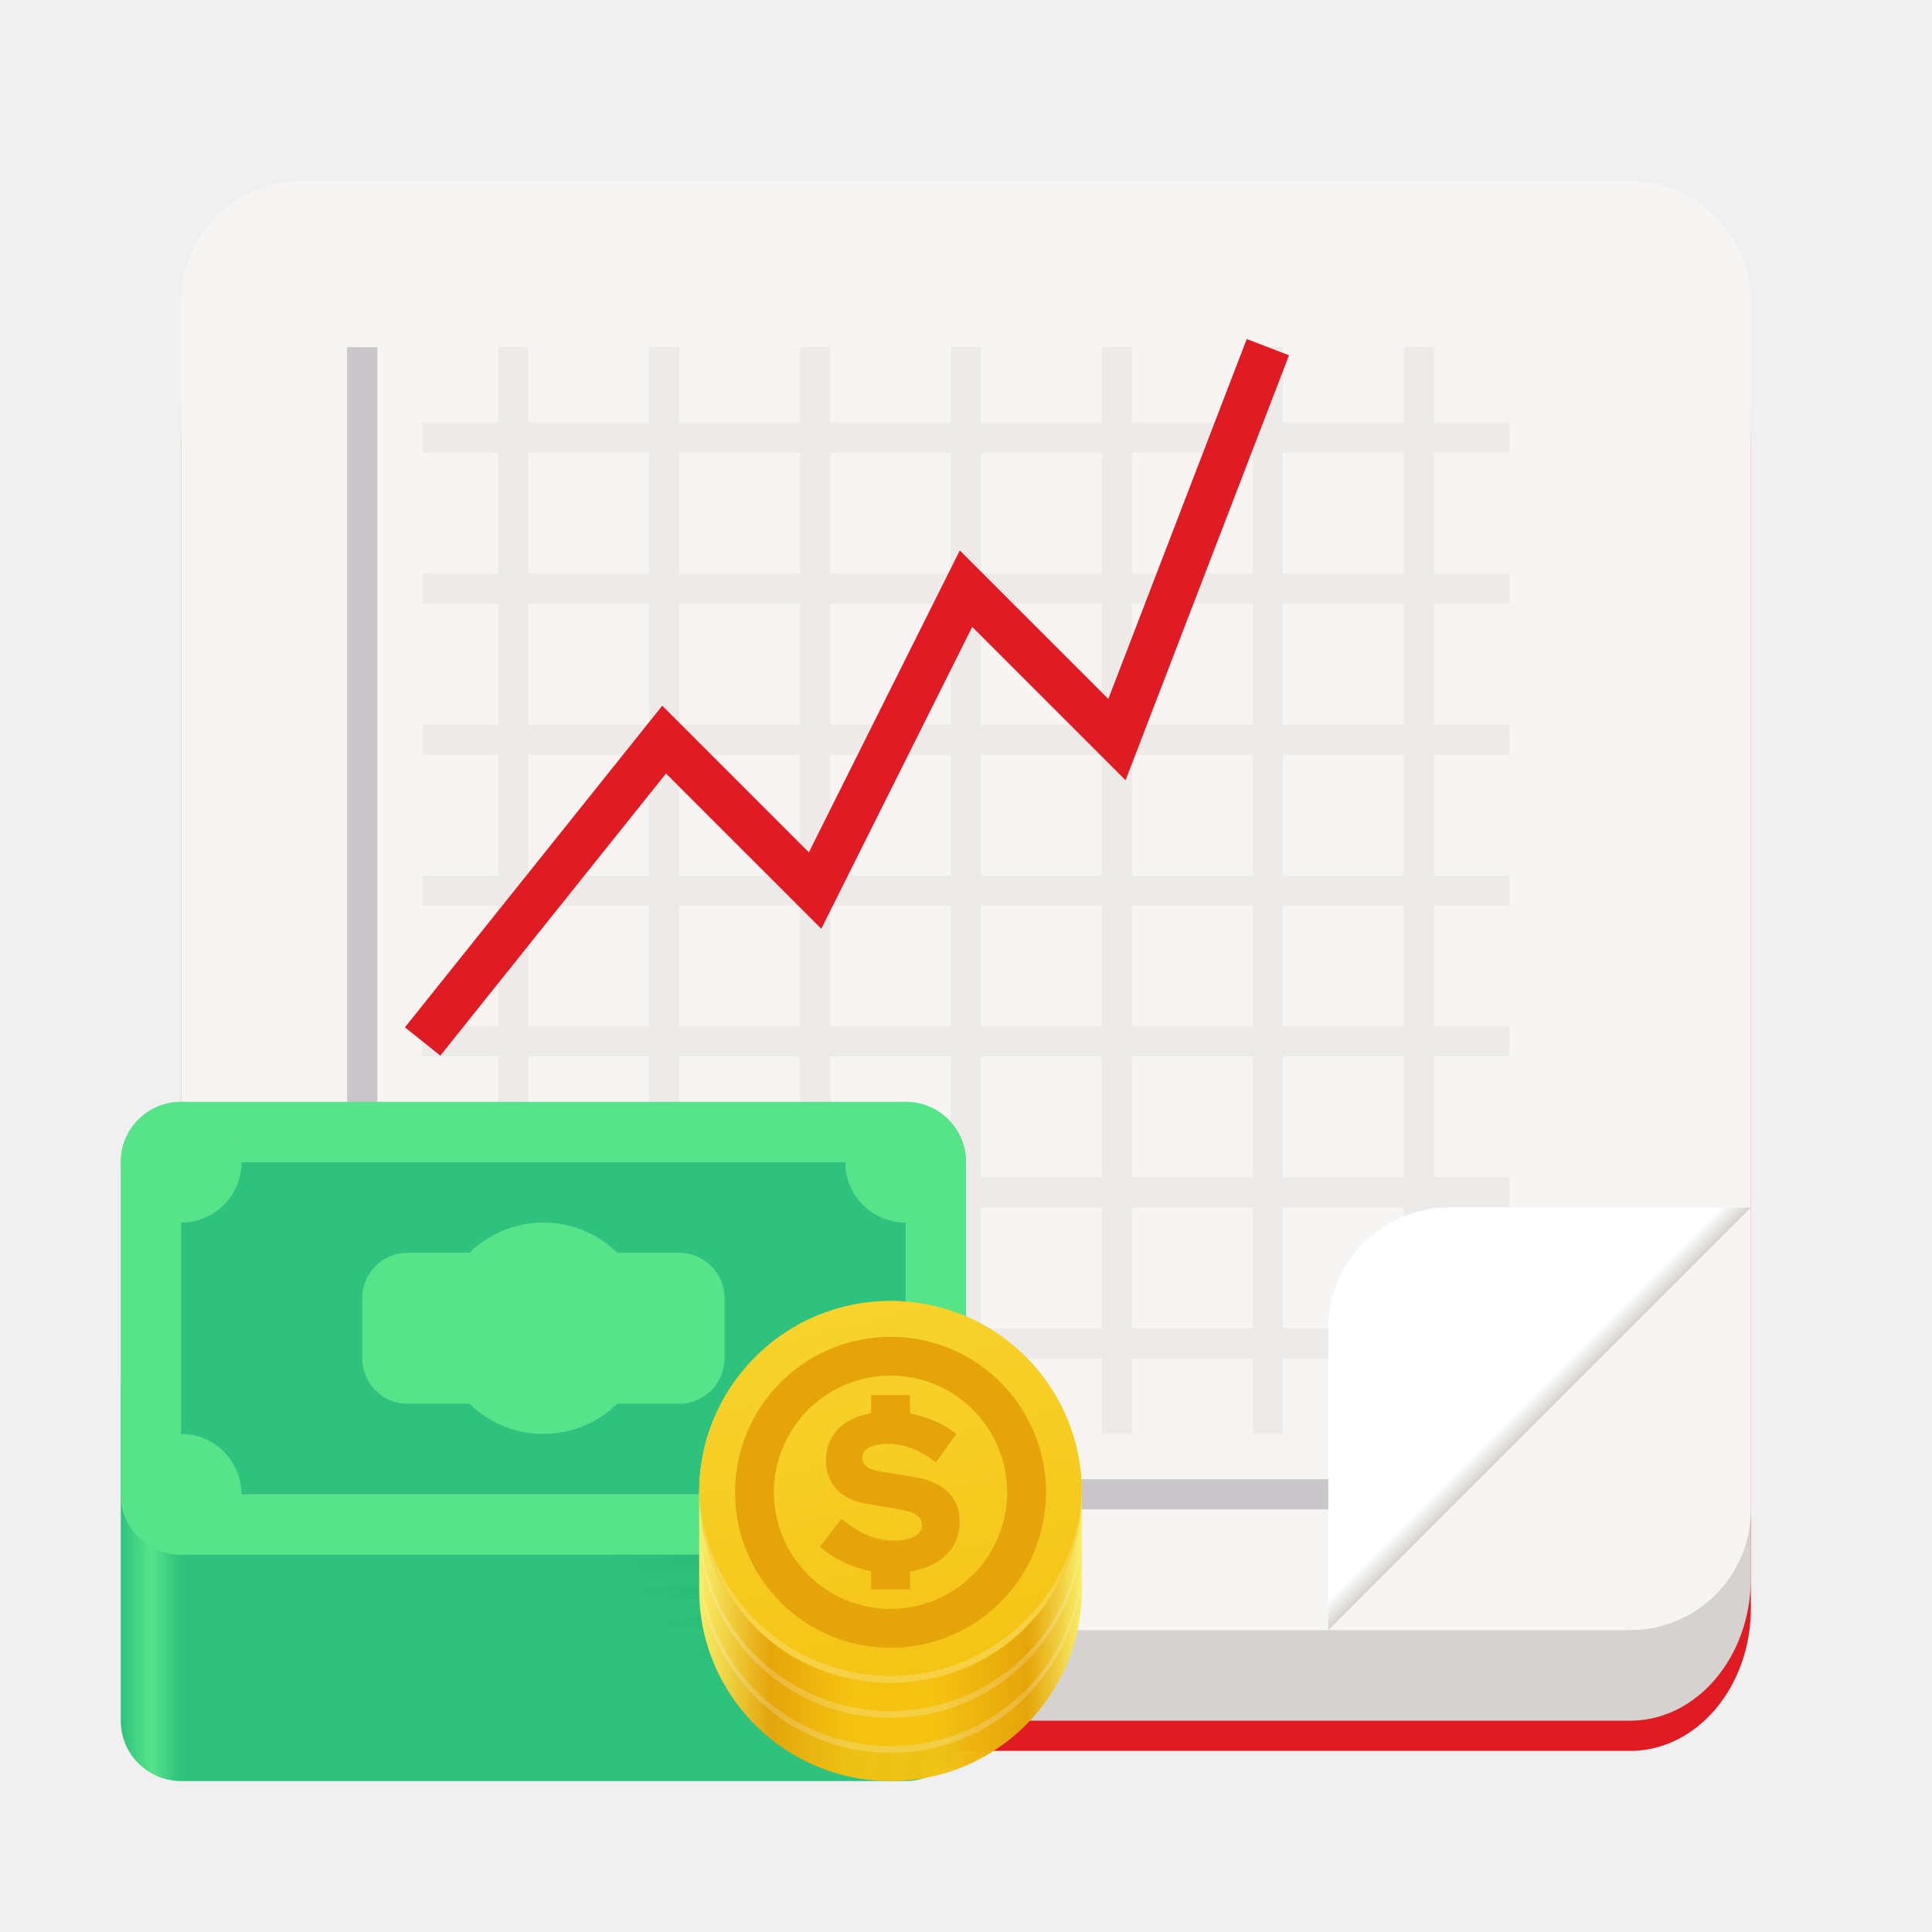
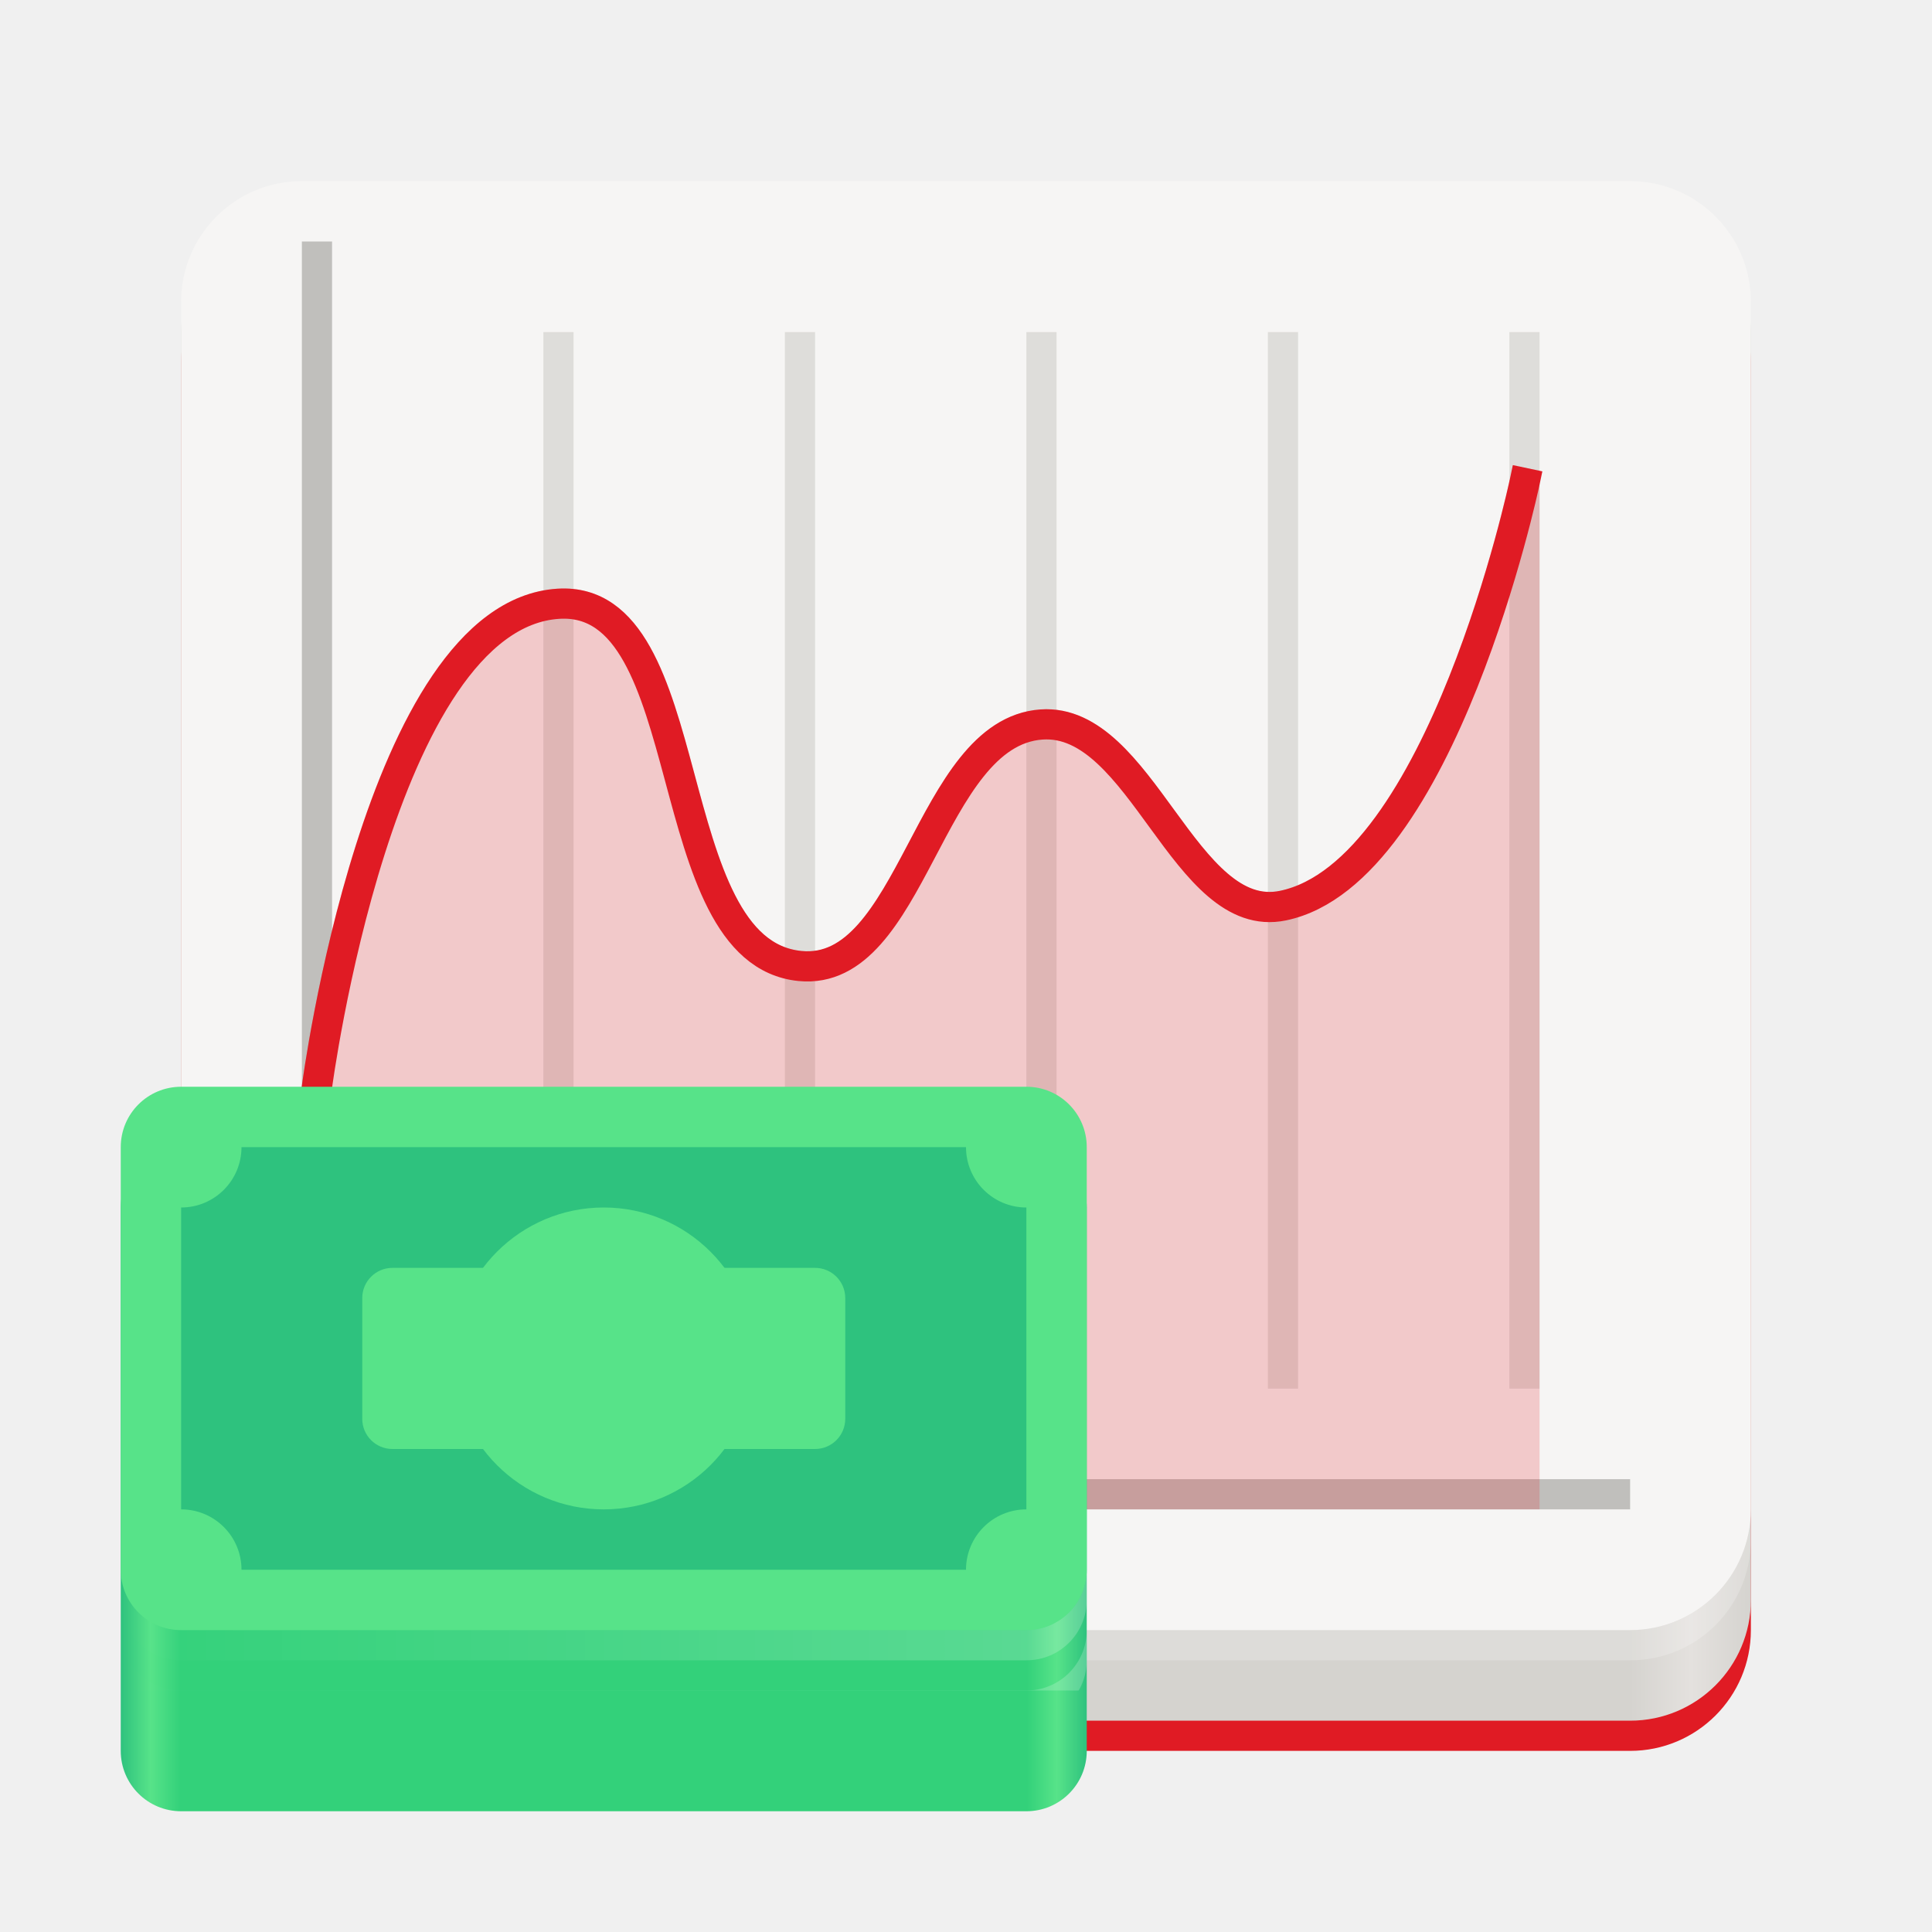
<svg xmlns="http://www.w3.org/2000/svg" xmlns:xlink="http://www.w3.org/1999/xlink" height="128px" viewBox="0 0 128 128" width="128px">
-   <filter id="a" height="100%" width="100%" x="0%" y="0%">
+   <linearGradient id="a" gradientUnits="userSpaceOnUse" x1="12" x2="116" y1="114" y2="114">
+     <stop offset="0" stop-color="#d5d3cf" />
+     <stop offset="0.038" stop-color="#e4e1de" />
+     <stop offset="0.077" stop-color="#d5d3cf" />
+     <stop offset="0.923" stop-color="#d5d3cf" />
+     <stop offset="0.962" stop-color="#e4e1de" />
+     <stop offset="1" stop-color="#d5d3cf" />
+   </linearGradient>
+   <filter id="b" height="100%" width="100%" x="0%" y="0%">
    <feColorMatrix in="SourceGraphic" type="matrix" values="0 0 0 0 1 0 0 0 0 1 0 0 0 0 1 0 0 0 1 0" />
  </filter>
-   <mask id="b">
-     <g filter="url(#a)">
-       <rect fill-opacity="0.3" height="128" width="128" />
+   <mask id="c">
+     <g filter="url(#b)">
+       <rect fill-opacity="0.2" height="128" width="128" />
    </g>
  </mask>
-   <clipPath id="c">
-     <rect height="128" width="128" />
+   <clipPath id="d">
+     <rect height="152" width="192" />
  </clipPath>
-   <clipPath id="d">
-     <path d="m 88 80 h 28 v 28 h -28 z m 0 0" />
+   <mask id="e">
+     <g filter="url(#b)">
+       <rect fill-opacity="0.2" height="128" width="128" />
+     </g>
+   </mask>
+   <clipPath id="f">
+     <rect height="152" width="192" />
  </clipPath>
-   <clipPath id="e">
-     <path d="m 116 80 l -28 28 h -8 v -36 h 36 z m 0 0" />
-   </clipPath>
-   <linearGradient id="f" gradientTransform="matrix(0 0.25 0.25 0 83 8.000003)" gradientUnits="userSpaceOnUse" x1="344" x2="340" y1="76" y2="72">
-     <stop offset="0" stop-color="#d5d3cf" />
-     <stop offset="1" stop-color="#ffffff" />
-   </linearGradient>
-   <linearGradient id="g" gradientUnits="userSpaceOnUse" x1="8" x2="64" y1="114" y2="114">
+   <linearGradient id="g" gradientUnits="userSpaceOnUse" x1="8" x2="72" y1="120" y2="120">
    <stop offset="0" stop-color="#2ec27e" />
-     <stop offset="0.036" stop-color="#57e389" />
-     <stop offset="0.071" stop-color="#2ec27e" />
-     <stop offset="0.929" stop-color="#2ec27e" />
-     <stop offset="0.964" stop-color="#57e389" />
+     <stop offset="0.031" stop-color="#57e389" />
+     <stop offset="0.062" stop-color="#33d17a" />
+     <stop offset="0.938" stop-color="#33d17a" />
+     <stop offset="0.969" stop-color="#57e389" />
    <stop offset="1" stop-color="#2ec27e" />
  </linearGradient>
  <mask id="h">
-     <g filter="url(#a)">
-       <rect fill-opacity="0.1" height="128" width="128" />
+     <g filter="url(#b)">
+       <rect fill-opacity="0.2" height="128" width="128" />
    </g>
  </mask>
-   <clipPath id="i">
-     <rect height="128" width="128" />
+   <linearGradient id="i" gradientUnits="userSpaceOnUse">
+     <stop offset="0" stop-color="#ffffff" stop-opacity="0" />
+     <stop offset="1" stop-color="#ffffff" />
+   </linearGradient>
+   <linearGradient id="j" x1="16" x2="80" xlink:href="#i" y1="123" y2="123" />
+   <clipPath id="k">
+     <rect height="152" width="192" />
  </clipPath>
-   <mask id="j">
-     <g filter="url(#a)">
-       <rect fill-opacity="0.104" height="128" width="128" />
+   <mask id="l">
+     <g filter="url(#b)">
+       <rect fill-opacity="0.2" height="128" width="128" />
    </g>
  </mask>
-   <radialGradient id="k" cx="448.01" cy="51.544" gradientTransform="matrix(0.0936395 0 0 0.052856 19.04442 100.1495)" gradientUnits="userSpaceOnUse" r="224">
-     <stop offset="0" />
-     <stop offset="1" stop-opacity="0" />
-   </radialGradient>
-   <clipPath id="l">
-     <rect height="128" width="128" />
+   <linearGradient id="m" x1="16" x2="80" xlink:href="#i" y1="127" y2="127" />
+   <clipPath id="n">
+     <rect height="152" width="192" />
  </clipPath>
-   <linearGradient id="m" gradientUnits="userSpaceOnUse">
-     <stop offset="0" stop-color="#f9f06b" />
-     <stop offset="0.187" stop-color="#e5a50a" stop-opacity="0.984" />
-     <stop offset="0.393" stop-color="#f5c211" stop-opacity="0.969" />
-     <stop offset="0.617" stop-color="#f5c211" stop-opacity="0.957" />
-     <stop offset="0.855" stop-color="#e5a50a" />
-     <stop offset="1" stop-color="#f9f06b" />
-   </linearGradient>
-   <linearGradient id="n" gradientTransform="matrix(0.228374 0 0 0.22838 44.3843 89.33654)" x1="8" x2="120" xlink:href="#m" y1="236" y2="236" />
-   <linearGradient id="o" gradientTransform="matrix(0.228374 0 0 0.22838 44.3843 87.01458)" x1="8" x2="120" xlink:href="#m" y1="236" y2="236" />
-   <linearGradient id="p" gradientTransform="matrix(0.228374 0 0 0.22838 44.3843 84.69262)" x1="8" x2="120" xlink:href="#m" y1="236" y2="236" />
-   <linearGradient id="q" gradientTransform="matrix(0.149387 0.149387 -0.149387 0.149387 84.54535 54.20223)" gradientUnits="userSpaceOnUse" x1="139.477" x2="25.039" y1="259.588" y2="189.37">
-     <stop offset="0" stop-color="#f5c211" />
-     <stop offset="1" stop-color="#f6d32d" />
-   </linearGradient>
-   <path d="m 108 116 h -88 c -4.418 0 -8 -4.234 -8 -9.453 v -77.094 c 0 -5.219 3.582 -9.453 8 -9.453 h 88 c 4.418 0 8 4.234 8 9.453 v 77.094 c 0 5.219 -3.582 9.453 -8 9.453 z m 0 0" fill="#e01b24" />
-   <path d="m 108 114 h -88 c -4.418 0 -8 -4.234 -8 -9.453 v -77.094 c 0 -5.219 3.582 -9.453 8 -9.453 h 88 c 4.418 0 8 4.234 8 9.453 v 77.094 c 0 5.219 -3.582 9.453 -8 9.453 z m 0 0" fill="#d5d3cf" />
-   <path d="m 108 108 h -88 c -4.418 0 -8 -3.582 -8 -8 v -80 c 0 -4.418 3.582 -8 8 -8 h 88 c 4.418 0 8 3.582 8 8 v 80 c 0 4.418 -3.582 8 -8 8 z m 0 0" fill="#f6f5f4" />
-   <g clip-path="url(#c)" fill="none" mask="url(#b)" stroke-width="2">
-     <g stroke="#d5d3cf">
-       <path d="m 28 202 h 72" transform="matrix(1 0 0 1 0.000003 -173)" />
-       <path d="m 28 212 h 72" transform="matrix(1 0 0 1 0.000003 -173)" />
-       <path d="m 28 222 h 72" transform="matrix(1 0 0 1 0.000003 -173)" />
-       <path d="m 28 232 h 72" transform="matrix(1 0 0 1 0.000003 -173)" />
-       <path d="m 28 242 h 72" transform="matrix(1 0 0 1 0.000003 -173)" />
-       <path d="m 28 252 h 72" transform="matrix(1 0 0 1 0.000003 -173)" />
-       <path d="m 28 262 h 72" transform="matrix(1 0 0 1 0.000003 -173)" />
+   <mask id="o">
+     <g filter="url(#b)">
+       <rect fill-opacity="0.2" height="128" width="128" />
    </g>
-     <path d="m 28 272 h 66" stroke="#5e5c64" transform="matrix(1 0 0 1 0.000003 -173)" />
-     <path d="m 94 196 v 72" stroke="#d5d3cf" transform="matrix(1 0 0 1 0.000003 -173)" />
-     <path d="m 84 196 v 72" stroke="#d5d3cf" transform="matrix(1 0 0 1 0.000003 -173)" />
-     <path d="m 74 196 v 72" stroke="#d5d3cf" transform="matrix(1 0 0 1 0.000003 -173)" />
-     <path d="m 64 196 v 72" stroke="#d5d3cf" transform="matrix(1 0 0 1 0.000003 -173)" />
-     <path d="m 54 196 v 72" stroke="#d5d3cf" transform="matrix(1 0 0 1 0.000003 -173)" />
-     <path d="m 44 196 v 72" stroke="#d5d3cf" transform="matrix(1 0 0 1 0.000003 -173)" />
-     <path d="m 34 196 v 72" stroke="#d5d3cf" transform="matrix(1 0 0 1 0.000003 -173)" />
-     <path d="m 24 196 v 66" stroke="#5e5c64" transform="matrix(1 0 0 1 0.000003 -173)" />
+   </mask>
+   <linearGradient id="p" x1="16" x2="80" xlink:href="#i" y1="131" y2="131" />
+   <clipPath id="q">
+     <rect height="152" width="192" />
+   </clipPath>
+   <path d="m 20 16 h 88 c 4.418 0 8 3.582 8 8 v 84 c 0 4.418 -3.582 8 -8 8 h -88 c -4.418 0 -8 -3.582 -8 -8 v -84 c 0 -4.418 3.582 -8 8 -8 z m 0 0" fill="#e01b24" />
+   <path d="m 20 14 h 88 c 4.418 0 8 3.582 8 8 v 84 c 0 4.418 -3.582 8 -8 8 h -88 c -4.418 0 -8 -3.582 -8 -8 v -84 c 0 -4.418 3.582 -8 8 -8 z m 0 0" fill="url(#a)" />
+   <path d="m 20 12 h 88 c 4.418 0 8 3.582 8 8 v 80 c 0 4.418 -3.582 8 -8 8 h -88 c -4.418 0 -8 -3.582 -8 -8 v -80 c 0 -4.418 3.582 -8 8 -8 z m 0 0" fill="#f6f5f4" />
+   <g clip-path="url(#d)" mask="url(#c)" transform="matrix(1 0 0 1 -8 -16)">
+     <path d="m 20 116 v 2 c 0 4.434 3.566 8 8 8 h 88 c 4.434 0 8 -3.566 8 -8 v -2 c 0 4.434 -3.566 8 -8 8 h -88 c -4.434 0 -8 -3.566 -8 -8 z m 0 0" fill="#ffffff" />
  </g>
-   <g clip-path="url(#d)">
-     <g clip-path="url(#e)">
-       <path d="m 88 88 v 20 c 0 4.418 3.582 8 8 8 h 20 c 4.418 0 8 -3.582 8 -8 v -20 c 0 -4.418 -3.582 -8 -8 -8 h -20 c -4.418 0 -8 3.582 -8 8 z m 0 0" fill="url(#f)" />
-     </g>
+   <path d="m 22 16 v 88 h -2 v -88 z m 0 0" fill="#c0bfbc" />
+   <path d="m 16 98 h 92 v 2 h -92 z m 0 0" fill="#c0bfbc" />
+   <g fill="#deddda">
+     <path d="m 36 22 h 2 v 70 h -2 z m 0 0" />
+     <path d="m 52 22 h 2 v 70 h -2 z m 0 0" />
+     <path d="m 68 22 h 2 v 70 h -2 z m 0 0" />
+     <path d="m 84 22 h 2 v 70 h -2 z m 0 0" />
+     <path d="m 100 22 h 2 v 70 h -2 z m 0 0" />
  </g>
-   <path d="m 12 88 h 48 c 2.211 0 4 1.789 4 4 v 22 c 0 2.211 -1.789 4 -4 4 h -48 c -2.211 0 -4 -1.789 -4 -4 v -22 c 0 -2.211 1.789 -4 4 -4 z m 0 0" fill="url(#g)" />
-   <path d="m 12 73 h 48 c 2.211 0 4 1.789 4 4 v 22 c 0 2.211 -1.789 4 -4 4 h -48 c -2.211 0 -4 -1.789 -4 -4 v -22 c 0 -2.211 1.789 -4 4 -4 z m 0 0" fill="#57e389" />
-   <path d="m 12 77 h 48 v 22 h -48 z m 0 0" fill="#2ec27e" />
-   <g fill="#57e389">
-     <path d="m 43 88 c 0 3.867 -3.133 7 -7 7 s -7 -3.133 -7 -7 s 3.133 -7 7 -7 s 7 3.133 7 7 z m 0 0" />
-     <path d="m 16 77 c 0 2.211 -1.793 4 -4 4 c -2.211 0 -4 -1.789 -4 -4 s 1.789 -4 4 -4 c 2.207 0 4 1.789 4 4 z m 0 0" />
-     <path d="m 16 99 c 0 2.211 -1.793 4 -4 4 c -2.211 0 -4 -1.789 -4 -4 s 1.789 -4 4 -4 c 2.207 0 4 1.789 4 4 z m 0 0" />
-     <path d="m 64 77 c 0 2.211 -1.789 4 -4 4 s -4 -1.789 -4 -4 s 1.789 -4 4 -4 s 4 1.789 4 4 z m 0 0" />
-     <path d="m 64 99 c 0 2.211 -1.789 4 -4 4 s -4 -1.789 -4 -4 s 1.789 -4 4 -4 s 4 1.789 4 4 z m 0 0" />
-     <path d="m 27 83 h 18 c 1.656 0 3 1.344 3 3 v 4 c 0 1.656 -1.344 3 -3 3 h -18 c -1.656 0 -3 -1.344 -3 -3 v -4 c 0 -1.656 1.344 -3 3 -3 z m 0 0" />
+   <g clip-path="url(#f)" mask="url(#e)" transform="matrix(1 0 0 1 -8 -16)">
+     <path d="m 108.02 47.793 s -1.355 6.387 -4 13.02 c -1.324 3.316 -2.973 6.684 -4.887 9.301 c -1.914 2.621 -4.07 4.441 -6.336 4.906 c -1.285 0.27 -2.312 -0.168 -3.465 -1.152 c -1.156 -0.984 -2.305 -2.516 -3.477 -4.129 c -1.176 -1.609 -2.375 -3.293 -3.785 -4.605 c -1.414 -1.312 -3.129 -2.273 -5.141 -2.133 c -2.234 0.16 -3.969 1.504 -5.328 3.207 c -1.359 1.699 -2.434 3.797 -3.492 5.805 c -1.059 2.012 -2.105 3.926 -3.246 5.215 c -1.145 1.285 -2.246 1.93 -3.766 1.777 c -1.98 -0.195 -3.273 -1.504 -4.395 -3.691 c -1.121 -2.191 -1.922 -5.172 -2.727 -8.152 c -0.805 -2.98 -1.602 -5.961 -2.902 -8.285 c -0.648 -1.16 -1.434 -2.164 -2.453 -2.875 c -1.02 -0.711 -2.281 -1.086 -3.684 -1 c -3.406 0.215 -6.141 2.586 -8.289 5.75 c -2.145 3.168 -3.793 7.219 -5.066 11.227 c -2.543 8.012 -3.574 15.891 -3.574 15.891 l -0.008 0.07 v 28.062 h 82 v -68 z m 0 0" fill="#e01b24" />
  </g>
-   <g clip-path="url(#i)" mask="url(#h)">
-     <path d="m 59 96 c -2.211 0 -4.699 1.902 -4 4 l 1 3 l 7 -7 z m 0 0" />
+   <path d="m 101 32 s -5.473 25.82 -16 28 c -6.527 1.352 -9.352 -12.473 -16 -12 c -7.523 0.535 -8.496 16.742 -16 16 c -9.566 -0.949 -6.402 -24.598 -16 -24 c -11.902 0.742 -16 32 -16 32" fill="none" stroke="#e01b24" stroke-linecap="square" stroke-width="2" />
+   <path d="m 12 76 h 56 c 2.211 0 4 1.789 4 4 v 36 c 0 2.211 -1.789 4 -4 4 h -56 c -2.211 0 -4 -1.789 -4 -4 v -36 c 0 -2.211 1.789 -4 4 -4 z m 0 0" fill="url(#g)" />
+   <path d="m 12 72 h 56 c 2.211 0 4 1.789 4 4 v 28 c 0 2.211 -1.789 4 -4 4 h -56 c -2.211 0 -4 -1.789 -4 -4 v -28 c 0 -2.211 1.789 -4 4 -4 z m 0 0" fill="#57e389" />
+   <path d="m 16 76 c 0 2.211 -1.789 4 -4 4 v 20 c 2.211 0 4 1.789 4 4 h 48 c 0 -2.211 1.789 -4 4 -4 v -20 c -2.211 0 -4 -1.789 -4 -4 z m 0 0" fill="#2ec27e" />
+   <path d="m 26 84 h 28 c 1.105 0 2 0.895 2 2 v 8 c 0 1.105 -0.895 2 -2 2 h -28 c -1.105 0 -2 -0.895 -2 -2 v -8 c 0 -1.105 0.895 -2 2 -2 z m 0 0" fill="#57e389" />
+   <path d="m 50 90 c 0 5.523 -4.477 10 -10 10 s -10 -4.477 -10 -10 s 4.477 -10 10 -10 s 10 4.477 10 10 z m 0 0" fill="#57e389" />
+   <g clip-path="url(#k)" mask="url(#h)" transform="matrix(1 0 0 1 -8 -16)">
+     <path d="m 16 120 v 2 c 0 2.215 1.785 4 4 4 h 56 c 2.215 0 4 -1.785 4 -4 v -2 c 0 2.215 -1.785 4 -4 4 h -56 c -2.215 0 -4 -1.785 -4 -4 z m 0 0" fill="url(#j)" />
  </g>
-   <path d="m 60 95 c -2.211 0 -4 1.789 -4 4 v 4 l 8 -8 z m 0 0" fill="#8ff0a4" />
-   <g clip-path="url(#l)" mask="url(#j)">
-     <path d="m 8 99 v 1 c 0 2.215 1.785 4 4 4 h 48 c 2.215 0 4 -1.785 4 -4 v -1 c 0 2.215 -1.785 4 -4 4 h -48 c -2.215 0 -4 -1.785 -4 -4 z m 0 2 v 1 c 0 2.215 1.785 4 4 4 h 48 c 2.215 0 4 -1.785 4 -4 v -1 c 0 2.215 -1.785 4 -4 4 h -48 c -2.215 0 -4 -1.785 -4 -4 z m 0 2 v 1 c 0 2.215 1.785 4 4 4 h 48 c 2.215 0 4 -1.785 4 -4 v -1 c 0 2.215 -1.785 4 -4 4 h -48 c -2.215 0 -4 -1.785 -4 -4 z m 0 2 v 1 c 0 2.215 1.785 4 4 4 h 48 c 2.215 0 4 -1.785 4 -4 v -1 c 0 2.215 -1.785 4 -4 4 h -48 c -2.215 0 -4 -1.785 -4 -4 z m 0 2 v 1 c 0 2.215 1.785 4 4 4 h 48 c 2.215 0 4 -1.785 4 -4 v -1 c 0 2.215 -1.785 4 -4 4 h -48 c -2.215 0 -4 -1.785 -4 -4 z m 0 2 v 1 c 0 2.215 1.785 4 4 4 h 48 c 2.215 0 4 -1.785 4 -4 v -1 c 0 2.215 -1.785 4 -4 4 h -48 c -2.215 0 -4 -1.785 -4 -4 z m 0 2 v 1 c 0 2.215 1.785 4 4 4 h 48 c 2.215 0 4 -1.785 4 -4 v -1 c 0 2.215 -1.785 4 -4 4 h -48 c -2.215 0 -4 -1.785 -4 -4 z m 0 2 v 1 c 0 2.215 1.785 4 4 4 h 48 c 2.215 0 4 -1.785 4 -4 v -1 c 0 2.215 -1.785 4 -4 4 h -48 c -2.215 0 -4 -1.785 -4 -4 z m 0 0" fill="url(#k)" />
+   <g clip-path="url(#n)" mask="url(#l)" transform="matrix(1 0 0 1 -8 -16)">
+     <path d="m 16 124 v 2 c 0 2.215 1.785 4 4 4 h 56 c 2.215 0 4 -1.785 4 -4 v -2 c 0 2.215 -1.785 4 -4 4 h -56 c -2.215 0 -4 -1.785 -4 -4 z m 0 0" fill="url(#m)" />
  </g>
-   <path d="m 59 90.836 c 7 0 12.676 5.676 12.676 12.676 v 1.812 c 0 7 -5.676 12.676 -12.676 12.676 s -12.676 -5.676 -12.676 -12.676 v -1.812 c 0 -7 5.676 -12.676 12.676 -12.676 z m 0 0" fill="url(#n)" />
-   <path d="m 46.328 103.227 c -0.059 3.32 1.176 6.656 3.707 9.191 c 4.953 4.949 12.977 4.949 17.926 0 c 2.535 -2.535 3.77 -5.871 3.711 -9.191 c -0.059 3.168 -1.289 6.32 -3.711 8.738 c -4.949 4.949 -12.973 4.949 -17.926 0 c -2.414 -2.418 -3.648 -5.57 -3.707 -8.738 z m 0 0" fill="#ffffff" fill-opacity="0.2" />
-   <path d="m 59 88.516 c 7 0 12.676 5.676 12.676 12.676 v 1.809 c 0 7.004 -5.676 12.68 -12.676 12.68 s -12.676 -5.676 -12.676 -12.68 v -1.809 c 0 -7 5.676 -12.676 12.676 -12.676 z m 0 0" fill="url(#o)" />
-   <path d="m 46.328 100.906 c -0.059 3.32 1.176 6.656 3.707 9.188 c 4.953 4.953 12.977 4.953 17.926 0 c 2.535 -2.531 3.77 -5.867 3.711 -9.188 c -0.059 3.168 -1.289 6.32 -3.711 8.734 c -4.949 4.953 -12.973 4.953 -17.926 0 c -2.414 -2.414 -3.648 -5.566 -3.707 -8.734 z m 0 0" fill="#ffffff" fill-opacity="0.2" />
-   <path d="m 59 86.191 c 7 0 12.676 5.676 12.676 12.676 v 1.812 c 0 7 -5.676 12.676 -12.676 12.676 s -12.676 -5.676 -12.676 -12.676 v -1.812 c 0 -7 5.676 -12.676 12.676 -12.676 z m 0 0" fill="url(#p)" />
-   <path d="m 67.961 107.832 c -4.949 4.949 -12.973 4.949 -17.926 0 c -4.949 -4.949 -4.949 -12.977 0 -17.926 c 4.953 -4.953 12.977 -4.953 17.926 0 c 4.953 4.949 4.953 12.977 0 17.926 z m 0 0" fill="url(#q)" />
-   <path d="m 59 88.566 c -5.688 0 -10.301 4.613 -10.301 10.301 c 0 5.691 4.613 10.305 10.301 10.305 s 10.301 -4.613 10.301 -10.305 c 0 -5.688 -4.613 -10.301 -10.301 -10.301 z m 0 2.574 c 4.266 0 7.727 3.461 7.727 7.727 c 0 4.266 -3.461 7.727 -7.727 7.727 s -7.727 -3.461 -7.727 -7.727 c 0 -4.266 3.461 -7.727 7.727 -7.727 z m 0 0" fill="#e5a50a" />
-   <path d="m 57.711 92.43 v 1.199 c -1.887 0.336 -2.988 1.457 -2.988 3.133 c 0 1.527 0.938 2.555 2.633 2.852 l 2.289 0.402 c 1.035 0.176 1.438 0.457 1.438 1.043 c 0 0.637 -0.699 1.008 -1.871 1.008 c -1.203 0 -2.199 -0.414 -3.461 -1.441 l -1.43 1.855 c 0.957 0.816 2.156 1.375 3.391 1.613 v 1.215 h 2.578 v -1.188 c 2.066 -0.344 3.293 -1.547 3.293 -3.316 c 0 -1.609 -1.055 -2.629 -3.062 -2.957 l -2.152 -0.355 c -0.883 -0.152 -1.234 -0.41 -1.234 -0.926 c 0 -0.566 0.633 -0.906 1.676 -0.906 c 1.102 0 2.098 0.387 3.199 1.23 l 1.348 -1.887 c -0.828 -0.668 -1.93 -1.145 -3.066 -1.355 v -1.219 z m 0 0" fill="#e5a50a" />
-   <path d="m 46.328 98.586 c -0.059 3.316 1.176 6.656 3.707 9.188 c 4.953 4.949 12.977 4.949 17.926 0 c 2.535 -2.531 3.77 -5.871 3.711 -9.188 c -0.059 3.168 -1.289 6.316 -3.711 8.734 c -4.949 4.953 -12.973 4.953 -17.926 0 c -2.414 -2.418 -3.648 -5.566 -3.707 -8.734 z m 0 0" fill="#ffffff" fill-opacity="0.2" />
-   <path d="m 28 69 l 16 -20 l 10 10 l 10 -20 l 10 10 l 10 -26" fill="none" stroke="#e01b24" stroke-width="3" />
+   <g clip-path="url(#q)" mask="url(#o)" transform="matrix(1 0 0 1 -8 -16)">
+     <path d="m 16 128 v 2 c 0 2.215 1.785 4 4 4 h 56 c 2.215 0 4 -1.785 4 -4 v -2 c 0 2.215 -1.785 4 -4 4 h -56 c -2.215 0 -4 -1.785 -4 -4 z m 0 0" fill="url(#p)" />
+   </g>
</svg>
